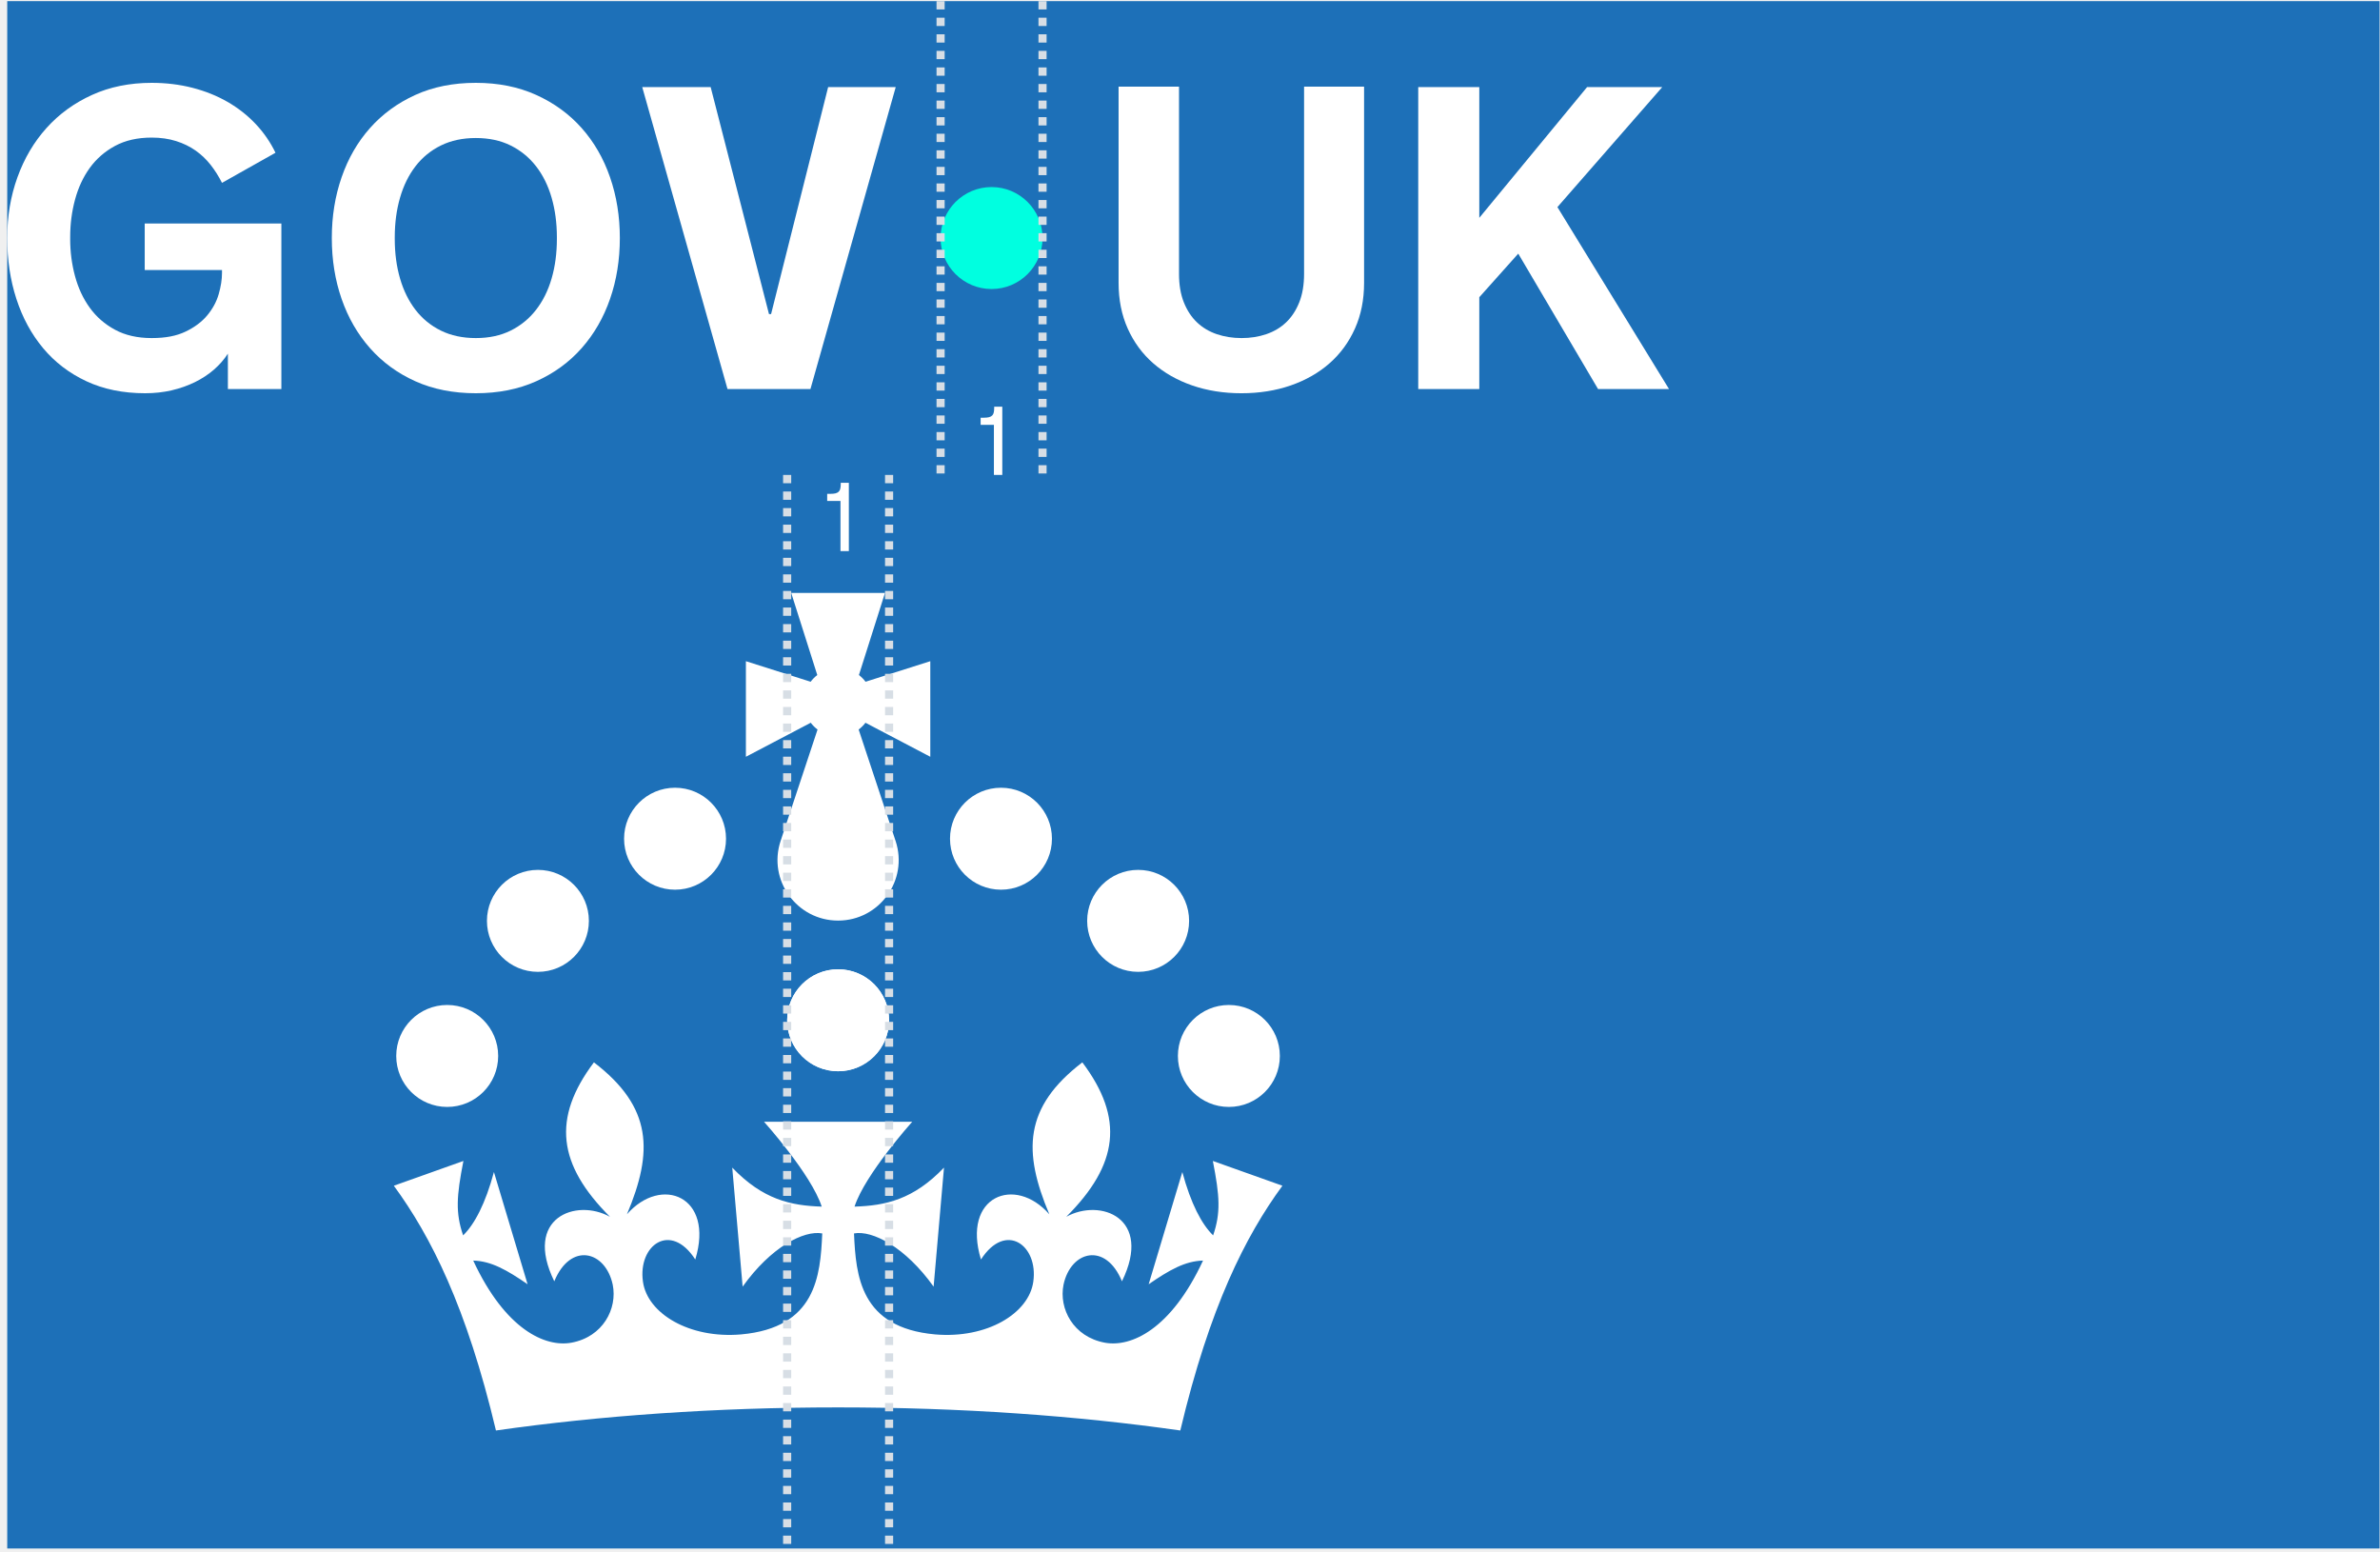
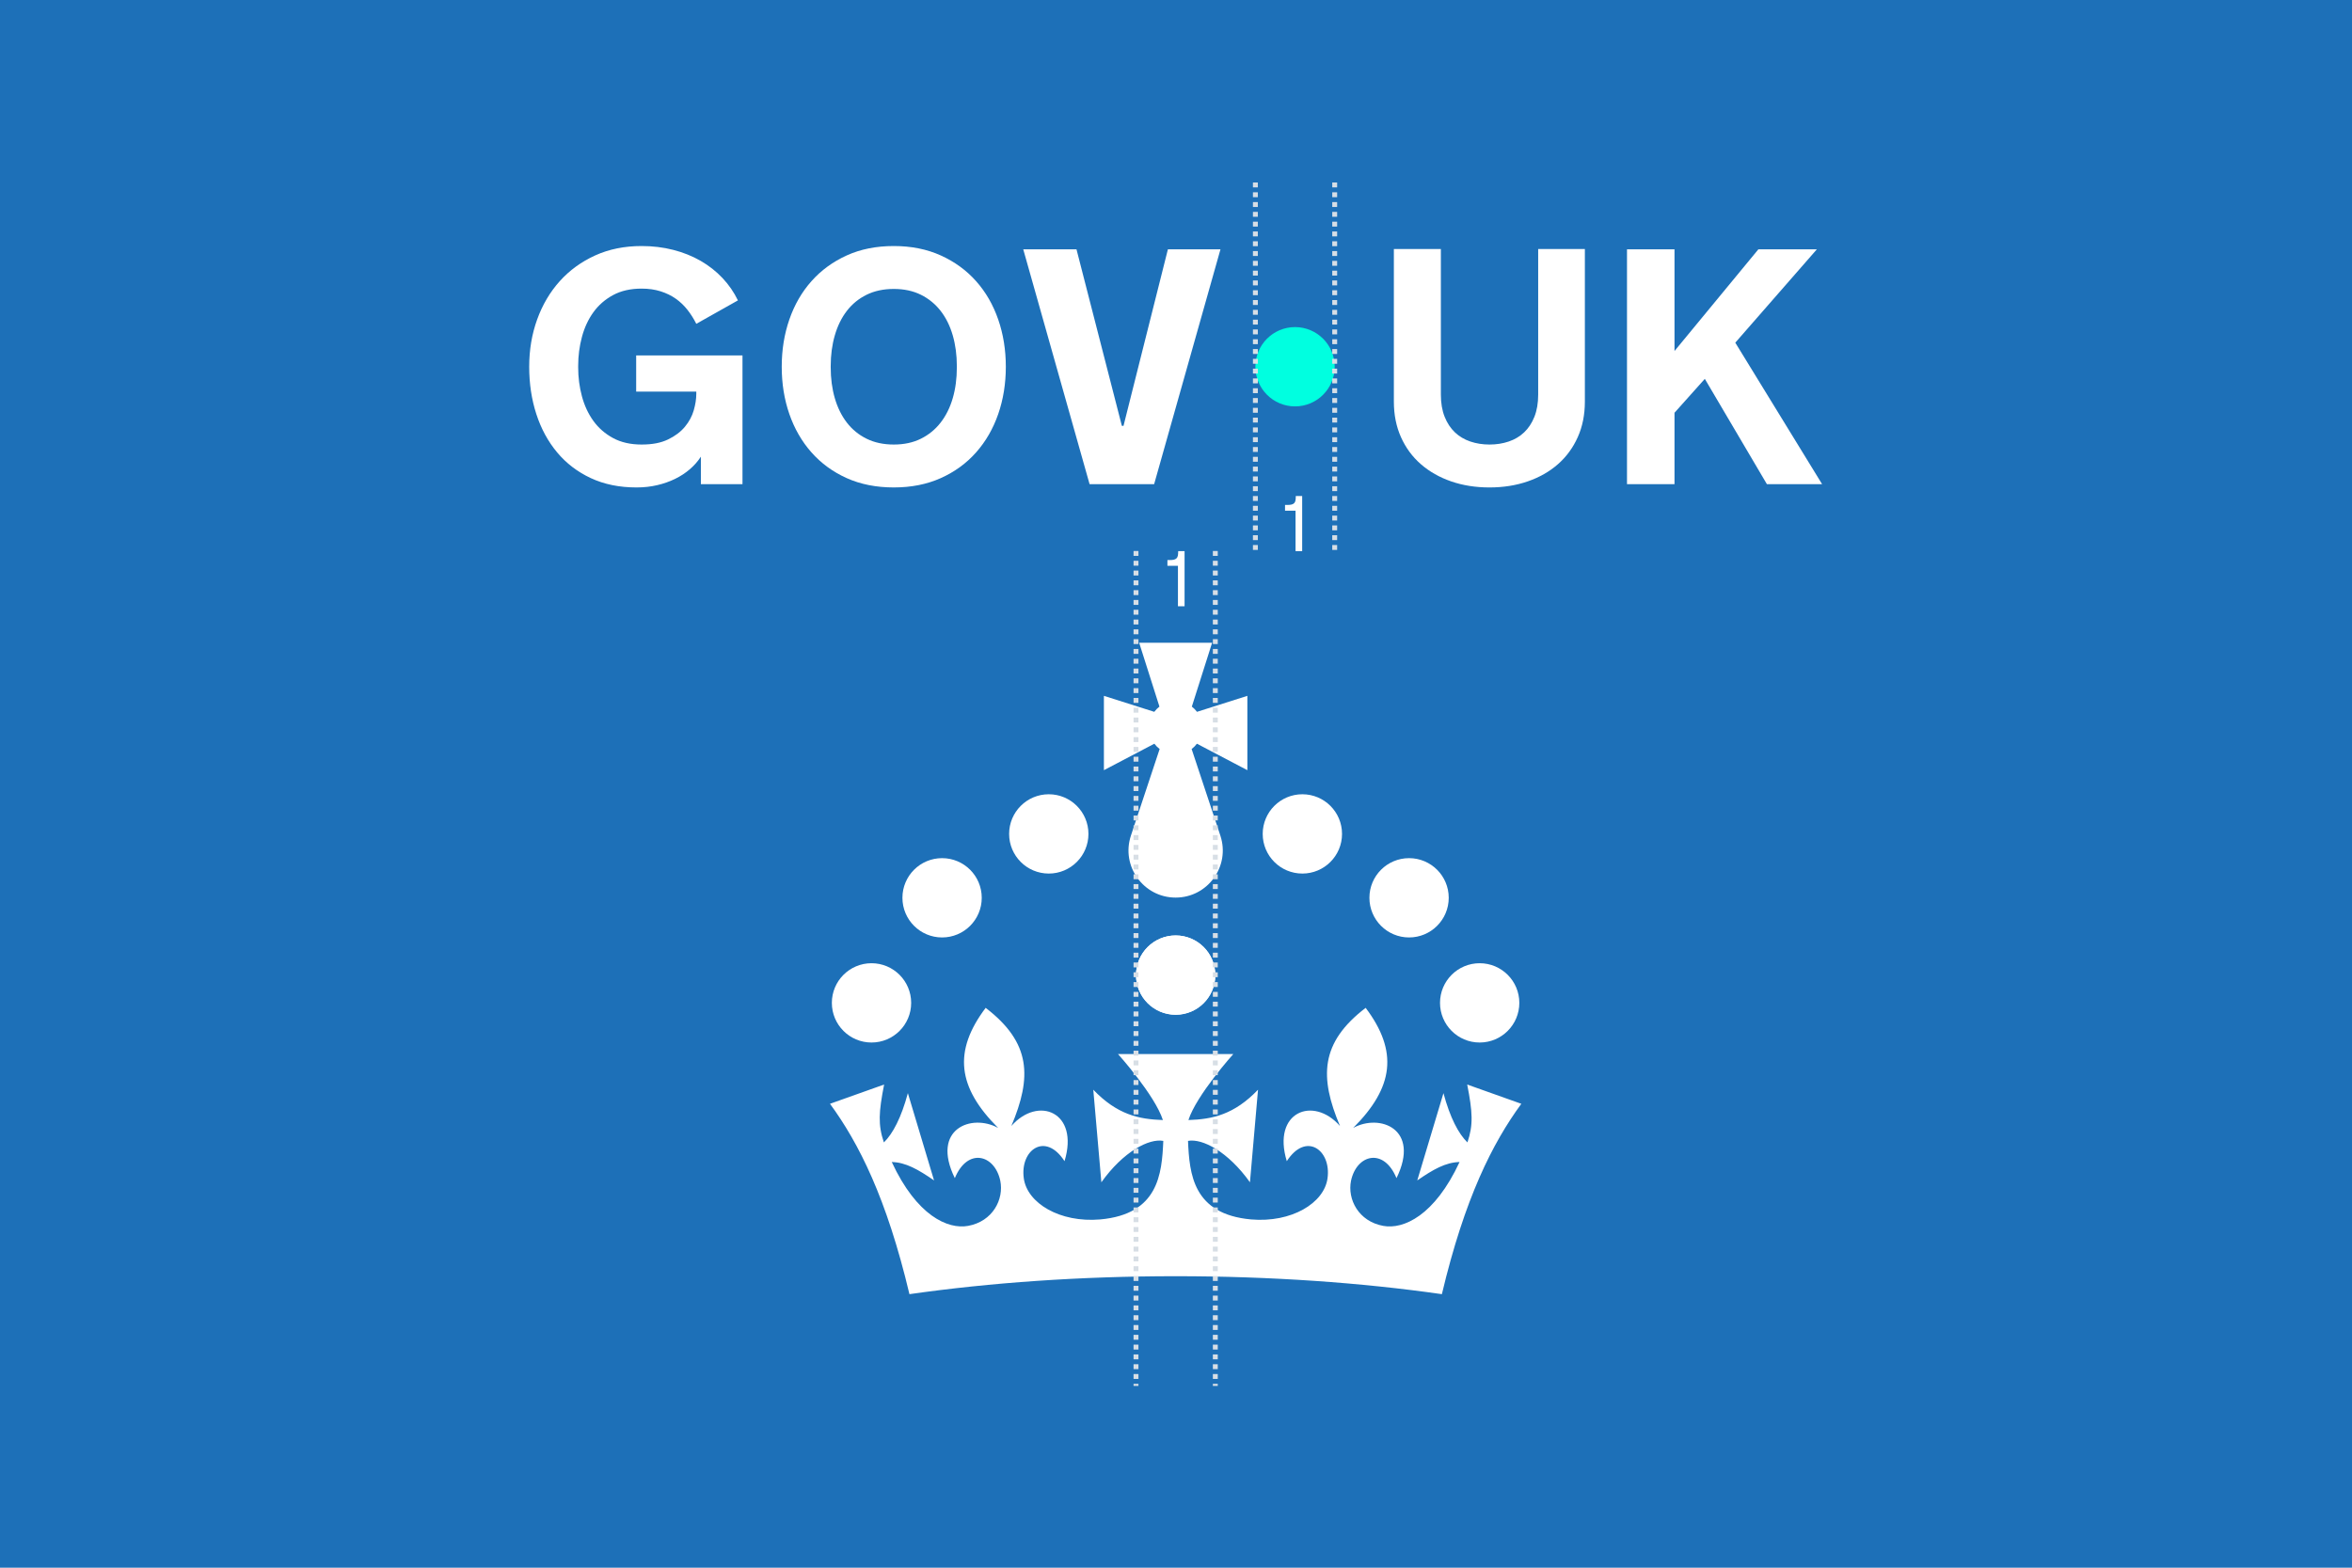
- <svg xmlns="http://www.w3.org/2000/svg" width="293" height="191" viewBox="0 0 293 191" fill="none">
-   <rect x="0.89" y="0.141" width="292.054" height="190.463" fill="#1D70B8" />
-   <path d="M121.088 51.418C121.361 51.418 121.584 51.397 121.756 51.353C121.928 51.307 122.061 51.234 122.154 51.137C122.248 51.039 122.311 50.914 122.342 50.762C122.377 50.605 122.395 50.416 122.395 50.193V50.059H123.391V58.461H122.359V52.291H120.725V51.418H121.088Z" fill="white" />
-   <path d="M102.198 60.789C102.472 60.789 102.694 60.768 102.866 60.725C103.038 60.678 103.171 60.605 103.265 60.508C103.358 60.41 103.421 60.285 103.452 60.133C103.487 59.977 103.505 59.787 103.505 59.565V59.43H104.501V67.832H103.47V61.662H101.835V60.789H102.198Z" fill="white" />
-   <path d="M122.071 35.576C125.536 35.576 128.346 32.766 128.346 29.3C128.346 25.835 125.536 23.025 122.071 23.025C118.605 23.025 115.795 25.835 115.795 29.3C115.795 32.766 118.605 35.576 122.071 35.576Z" fill="#00FFE0" />
-   <path d="M8.639 29.404C8.639 30.994 8.838 32.524 9.236 33.992C9.633 35.461 10.237 36.757 11.05 37.88C11.862 39.004 12.899 39.907 14.161 40.589C15.422 41.272 16.926 41.613 18.671 41.613C20.417 41.613 21.743 41.346 22.858 40.81C23.972 40.274 24.862 39.605 25.528 38.801C26.192 37.997 26.659 37.129 26.927 36.196C27.195 35.263 27.329 34.399 27.329 33.604V33.241H17.816V27.513H34.639V47.886H28.055V43.531C27.588 44.257 27.009 44.918 26.319 45.514C25.627 46.11 24.85 46.62 23.985 47.043C23.121 47.467 22.174 47.8 21.147 48.042C20.119 48.283 19.025 48.404 17.868 48.404C15.155 48.404 12.744 47.912 10.636 46.927C8.528 45.942 6.752 44.586 5.309 42.857C3.866 41.13 2.769 39.108 2.017 36.792C1.266 34.477 0.89 31.98 0.89 29.3C0.89 26.621 1.309 24.147 2.147 21.823C2.985 19.499 4.177 17.477 5.725 15.758C7.271 14.038 9.137 12.682 11.323 11.688C13.509 10.694 15.959 10.197 18.672 10.197C20.434 10.197 22.107 10.4 23.687 10.806C25.269 11.213 26.712 11.791 28.016 12.543C29.321 13.294 30.474 14.202 31.477 15.264C32.478 16.327 33.291 17.507 33.914 18.803L27.329 22.509C26.932 21.714 26.465 20.976 25.93 20.292C25.393 19.611 24.776 19.022 24.077 18.53C23.377 18.037 22.578 17.649 21.679 17.364C20.78 17.079 19.778 16.936 18.673 16.936C16.927 16.936 15.424 17.278 14.162 17.96C12.9 18.643 11.864 19.545 11.051 20.669C10.239 21.792 9.635 23.093 9.237 24.57C8.839 26.048 8.641 27.573 8.641 29.145V29.404H8.639Z" fill="white" />
-   <path d="M58.578 10.197C61.343 10.197 63.823 10.694 66.018 11.688C68.212 12.682 70.075 14.038 71.604 15.758C73.133 17.477 74.3 19.499 75.103 21.823C75.907 24.147 76.308 26.64 76.308 29.3C76.308 31.961 75.907 34.477 75.103 36.792C74.3 39.108 73.133 41.13 71.604 42.857C70.075 44.585 68.213 45.942 66.018 46.927C63.824 47.912 61.343 48.404 58.578 48.404C55.814 48.404 53.312 47.912 51.126 46.927C48.94 45.942 47.083 44.586 45.554 42.857C44.024 41.13 42.858 39.108 42.054 36.792C41.251 34.477 40.849 31.98 40.849 29.3C40.849 26.621 41.251 24.147 42.054 21.823C42.858 19.499 44.024 17.477 45.554 15.758C47.083 14.038 48.94 12.682 51.126 11.688C53.312 10.694 55.796 10.197 58.578 10.197ZM58.578 41.613C60.203 41.613 61.633 41.307 62.868 40.693C64.103 40.08 65.145 39.229 65.991 38.14C66.838 37.051 67.478 35.764 67.909 34.278C68.341 32.792 68.558 31.168 68.558 29.405V29.197C68.558 27.452 68.341 25.832 67.909 24.337C67.478 22.843 66.838 21.55 65.991 20.462C65.145 19.374 64.103 18.523 62.868 17.909C61.633 17.296 60.203 16.989 58.578 16.989C56.954 16.989 55.52 17.296 54.275 17.909C53.031 18.523 51.99 19.374 51.152 20.462C50.314 21.55 49.679 22.843 49.247 24.337C48.815 25.832 48.599 27.452 48.599 29.197V29.405C48.599 31.168 48.815 32.792 49.247 34.278C49.679 35.764 50.314 37.051 51.152 38.14C51.99 39.229 53.031 40.08 54.275 40.693C55.52 41.307 56.954 41.613 58.578 41.613Z" fill="white" />
-   <path d="M89.562 47.886L79.064 10.717H87.489L94.669 38.659H94.928L101.953 10.717H110.273L99.775 47.886H89.562H89.562Z" fill="white" />
-   <path d="M152.846 41.614C153.934 41.614 154.95 41.454 155.891 41.134C156.833 40.815 157.645 40.331 158.328 39.683C159.01 39.034 159.55 38.215 159.948 37.22C160.345 36.227 160.544 35.056 160.544 33.708V10.664H167.931V34.822C167.931 36.896 167.556 38.771 166.805 40.447C166.054 42.123 165.01 43.549 163.671 44.724C162.333 45.9 160.74 46.806 158.893 47.446C157.046 48.084 155.026 48.405 152.833 48.405C150.641 48.405 148.62 48.084 146.773 47.446C144.925 46.806 143.329 45.899 141.981 44.724C140.634 43.549 139.586 42.124 138.834 40.447C138.083 38.771 137.708 36.895 137.708 34.822V10.664H145.147V33.708C145.147 35.056 145.346 36.226 145.743 37.219C146.141 38.214 146.681 39.034 147.363 39.682C148.046 40.33 148.858 40.814 149.8 41.134C150.742 41.453 151.758 41.613 152.846 41.613V41.614Z" fill="white" />
-   <path d="M174.598 10.717H182.115V26.813L195.387 10.717H204.64L191.732 25.491L205.47 47.886H196.735L186.911 31.219L182.115 36.585V47.886H174.598V10.717Z" fill="white" />
-   <path d="M83.105 109.513C86.57 109.513 89.38 106.704 89.38 103.238C89.38 99.772 86.57 96.963 83.105 96.963C79.639 96.963 76.83 99.772 76.83 103.238C76.83 106.704 79.639 109.513 83.105 109.513Z" fill="white" />
-   <path d="M66.222 119.624C69.688 119.624 72.497 116.815 72.497 113.349C72.497 109.884 69.688 107.074 66.222 107.074C62.756 107.074 59.947 109.884 59.947 113.349C59.947 116.815 62.756 119.624 66.222 119.624Z" fill="white" />
-   <path d="M55.055 136.253C58.521 136.253 61.33 133.444 61.33 129.978C61.33 126.513 58.521 123.703 55.055 123.703C51.589 123.703 48.78 126.513 48.78 129.978C48.78 133.444 51.589 136.253 55.055 136.253Z" fill="white" />
-   <path d="M103.18 131.859C106.646 131.859 109.455 129.049 109.455 125.584C109.455 122.118 106.646 119.309 103.18 119.309C99.714 119.309 96.905 122.118 96.905 125.584C96.905 129.049 99.714 131.859 103.18 131.859Z" fill="white" />
-   <path d="M123.23 109.513C126.696 109.513 129.505 106.704 129.505 103.238C129.505 99.772 126.696 96.963 123.23 96.963C119.765 96.963 116.955 99.772 116.955 103.238C116.955 106.704 119.765 109.513 123.23 109.513Z" fill="white" />
-   <path d="M140.115 119.624C143.581 119.624 146.39 116.815 146.39 113.349C146.39 109.884 143.581 107.074 140.115 107.074C136.649 107.074 133.84 109.884 133.84 113.349C133.84 116.815 136.649 119.624 140.115 119.624Z" fill="white" />
-   <path d="M151.285 136.253C154.751 136.253 157.561 133.444 157.561 129.978C157.561 126.513 154.751 123.703 151.285 123.703C147.82 123.703 145.01 126.513 145.01 129.978C145.01 133.444 147.82 136.253 151.285 136.253Z" fill="white" />
-   <path d="M103.18 131.859C106.646 131.859 109.455 129.049 109.455 125.584C109.455 122.118 106.646 119.309 103.18 119.309C99.714 119.309 96.905 122.118 96.905 125.584C96.905 129.049 99.714 131.859 103.18 131.859Z" fill="white" />
-   <path d="M105.708 89.799C106.025 89.561 106.307 89.279 106.546 88.962L114.528 93.152V81.386L106.557 83.917C106.325 83.606 106.049 83.328 105.741 83.09L108.949 72.986H97.407L100.615 83.09C100.306 83.326 100.032 83.604 99.798 83.917L91.827 81.386V93.152L99.81 88.962C100.048 89.279 100.33 89.561 100.648 89.799L96.1 103.511C94.499 108.338 98.093 113.315 103.178 113.315C108.262 113.315 111.856 108.338 110.255 103.511L105.708 89.799Z" fill="white" />
-   <path d="M112.301 138.08C112.301 138.08 106.473 144.566 105.201 148.523C109.016 148.403 112.443 147.66 116.215 143.722L114.937 158.373C111.465 153.502 107.393 151.402 105.136 151.823C105.365 157.073 105.914 163.416 115.108 164.251C121.523 164.808 126.673 161.657 127.209 157.759C127.845 153.28 123.809 150.317 120.766 155.032C118.387 147.23 124.96 144.636 129.181 149.466C125.931 141.767 126.017 136.297 133.246 130.766C138.432 137.66 137.697 143.359 131.268 149.775C135.453 147.459 141.953 149.896 138.124 157.717C136.125 152.852 131.831 153.939 130.931 158.124C130.331 161.081 132.125 164.559 136.025 165.273C139.225 165.859 144.153 163.673 148.104 155.164C145.882 155.221 143.932 156.343 141.411 158.079L145.555 144.265C146.598 148.142 147.934 150.688 149.348 152.064C150.298 149.273 150.162 147.25 149.313 142.902L157.878 145.951C153.328 152.158 148.92 160.868 145.306 176.079C132.563 174.26 118.297 173.238 103.181 173.238C88.066 173.238 73.8 174.261 61.056 176.079C57.442 160.866 53.034 152.156 48.484 145.951L57.05 142.902C56.199 147.25 56.065 149.273 57.014 152.064C58.428 150.688 59.764 148.142 60.807 144.265L64.951 158.079C62.43 156.342 60.48 155.221 58.258 155.164C62.209 163.673 67.137 165.858 70.338 165.273C74.238 164.559 76.03 161.081 75.431 158.124C74.531 153.939 70.239 152.852 68.238 157.717C64.409 149.896 70.909 147.458 75.094 149.775C68.666 143.359 67.929 137.659 73.117 130.766C80.345 136.296 80.431 141.766 77.182 149.466C81.403 144.637 87.975 147.23 85.596 155.032C82.553 150.317 78.517 153.28 79.153 157.759C79.689 161.659 84.839 164.809 91.254 164.251C100.448 163.416 100.998 157.073 101.226 151.823C98.969 151.402 94.898 153.501 91.425 158.373L90.147 143.722C93.919 147.66 97.348 148.401 101.161 148.523C99.889 144.566 94.061 138.08 94.061 138.08H112.306H112.301Z" fill="white" />
-   <path d="M128.346 0.141L128.346 58.461" stroke="#D7DEE5" stroke-dasharray="1.02 1.02" />
-   <path d="M109.456 58.461L109.456 190.604" stroke="#D7DEE5" stroke-dasharray="1.02 1.02" />
-   <path d="M115.795 0.141L115.795 58.461" stroke="#D7DEE5" stroke-dasharray="1.02 1.02" />
-   <path d="M96.905 58.461L96.905 190.604" stroke="#D7DEE5" stroke-dasharray="1.02 1.02" />
+ <svg xmlns="http://www.w3.org/2000/svg" width="1920" height="1280" viewBox="0 0 1920 1280" fill="none">
+   <g clip-path="url(#clip0_1021_119)">
+     <rect width="1920" height="1280" fill="white" />
+     <path d="M1920 0H0V1280H1920V0Z" fill="#1D70B8" />
+     <path d="M1050.91 412.28C1052.34 412.28 1053.51 412.165 1054.41 411.935C1055.32 411.684 1056.02 411.297 1056.5 410.774C1057 410.251 1057.33 409.582 1057.49 408.766C1057.68 407.929 1057.77 406.914 1057.77 405.722V405H1063V450H1057.58V416.956H1049V412.28H1050.91Z" fill="white" />
+     <path d="M954.906 457.281C956.345 457.281 957.511 457.165 958.414 456.935C959.317 456.684 960.016 456.297 960.509 455.774C960.998 455.251 961.329 454.582 961.491 453.766C961.675 452.929 961.77 451.914 961.77 450.722V450H967V495H961.586V461.956H953V457.281H954.906Z" fill="white" />
+     <path d="M1057.18 331.809C1075.05 331.809 1089.55 317.315 1089.55 299.436C1089.55 281.557 1075.05 267.062 1057.18 267.062C1039.3 267.062 1024.8 281.557 1024.8 299.436C1024.8 317.315 1039.3 331.809 1057.18 331.809Z" fill="#00FFE0" />
+     <path d="M471.981 299.972C471.981 308.172 473.006 316.064 475.058 323.641C477.105 331.218 480.225 337.904 484.418 343.698C488.609 349.495 493.955 354.153 500.465 357.674C506.974 361.194 514.731 362.958 523.736 362.958C532.741 362.958 539.583 361.576 545.335 358.813C551.083 356.05 555.676 352.595 559.109 348.447C562.538 344.302 564.945 339.824 566.33 335.01C567.711 330.196 568.4 325.738 568.4 321.635V319.764H519.323V290.212H606.111V395.319H572.147V372.851C569.74 376.597 566.751 380.007 563.188 383.083C559.621 386.157 555.61 388.789 551.149 390.971C546.69 393.156 541.808 394.874 536.506 396.122C531.202 397.369 525.562 397.993 519.592 397.993C505.593 397.993 493.158 395.452 482.282 390.37C471.406 385.288 462.244 378.292 454.801 369.376C447.357 360.463 441.697 350.031 437.817 338.083C433.94 326.139 432 313.258 432 299.436C432 285.614 434.162 272.85 438.487 260.86C442.811 248.871 448.961 238.438 456.943 229.568C464.923 220.697 474.548 213.701 485.826 208.573C497.104 203.445 509.74 200.882 523.739 200.882C532.832 200.882 541.458 201.93 549.614 204.024C557.772 206.12 565.216 209.106 571.947 212.982C578.676 216.859 584.627 221.543 589.8 227.024C594.967 232.504 599.161 238.592 602.372 245.278L568.404 264.397C566.353 260.298 563.946 256.487 561.182 252.963C558.416 249.445 555.232 246.411 551.622 243.87C548.01 241.329 543.888 239.324 539.254 237.854C534.616 236.384 529.445 235.646 523.742 235.646C514.738 235.646 506.981 237.41 500.471 240.93C493.962 244.451 488.615 249.109 484.425 254.906C480.234 260.7 477.115 267.408 475.064 275.032C473.013 282.655 471.987 290.526 471.987 298.632V299.972H471.981Z" fill="white" />
+     <path d="M729.616 200.882C743.879 200.882 756.672 203.445 767.996 208.573C779.316 213.701 788.925 220.697 796.816 229.568C804.704 238.438 810.724 248.871 814.868 260.86C819.013 272.85 821.084 285.712 821.084 299.436C821.084 313.16 819.013 326.139 814.868 338.083C810.724 350.031 804.704 360.463 796.816 369.376C788.929 378.289 779.32 385.288 767.996 390.37C756.676 395.452 743.879 397.993 729.616 397.993C715.352 397.993 702.445 395.452 691.17 390.37C679.892 385.288 670.309 378.292 662.421 369.376C654.53 360.463 648.514 350.031 644.369 338.083C640.224 326.139 638.15 313.258 638.15 299.436C638.15 285.614 640.224 272.85 644.369 260.86C648.514 248.871 654.53 238.438 662.421 229.568C670.309 220.697 679.892 213.701 691.17 208.573C702.448 203.445 715.261 200.882 729.616 200.882ZM729.616 362.958C737.996 362.958 745.375 361.377 751.747 358.209C758.119 355.048 763.495 350.655 767.859 345.04C772.229 339.423 775.528 332.782 777.755 325.114C779.983 317.448 781.099 309.067 781.099 299.975V298.904C781.099 289.899 779.983 281.541 777.755 273.83C775.528 266.119 772.229 259.452 767.859 253.838C763.492 248.224 758.119 243.834 751.747 240.666C745.375 237.504 737.996 235.92 729.616 235.92C721.235 235.92 713.837 237.504 707.415 240.666C700.998 243.834 695.628 248.224 691.304 253.838C686.979 259.452 683.703 266.122 681.476 273.83C679.248 281.541 678.131 289.899 678.131 298.904V299.975C678.131 309.067 679.248 317.448 681.476 325.114C683.703 332.782 686.979 339.42 691.304 345.04C695.628 350.655 700.998 355.048 707.415 358.209C713.837 361.377 721.235 362.958 729.616 362.958Z" fill="white" />
+     <path d="M889.462 395.321L835.303 203.562H878.765L915.81 347.715H917.145L953.387 203.562H996.31L942.151 395.321H889.462Z" fill="white" />
+     <path d="M1215.94 362.96C1221.56 362.96 1226.8 362.137 1231.65 360.487C1236.51 358.837 1240.7 356.343 1244.22 352.998C1247.74 349.653 1250.53 345.424 1252.58 340.293C1254.63 335.168 1255.66 329.129 1255.66 322.176V203.291H1293.77V327.921C1293.77 338.621 1291.83 348.295 1287.96 356.94C1284.08 365.589 1278.7 372.944 1271.79 379.006C1264.89 385.071 1256.67 389.748 1247.14 393.047C1237.61 396.342 1227.19 397.995 1215.88 397.995C1204.57 397.995 1194.14 396.342 1184.61 393.047C1175.08 389.748 1166.84 385.067 1159.89 379.006C1152.94 372.944 1147.53 365.592 1143.65 356.94C1139.78 348.295 1137.85 338.617 1137.85 327.921V203.291H1176.22V322.173C1176.22 329.126 1177.25 335.165 1179.3 340.29C1181.35 345.42 1184.14 349.65 1187.66 352.995C1191.18 356.339 1195.37 358.834 1200.23 360.484C1205.09 362.133 1210.33 362.96 1215.94 362.96Z" fill="white" />
+     <path d="M1328.16 203.562H1366.94V286.603L1435.41 203.562H1483.15L1416.56 279.783L1487.43 395.321H1442.37L1391.69 309.335L1366.94 337.015V395.321H1328.16V203.562Z" fill="white" />
+     <path d="M856.149 713.253C874.029 713.253 888.523 698.761 888.523 680.88C888.523 663.001 874.029 648.507 856.149 648.507C838.27 648.507 823.775 663.001 823.775 680.88C823.775 698.761 838.27 713.253 856.149 713.253Z" fill="white" />
+     <path d="M769.05 765.417C786.929 765.417 801.423 750.925 801.423 733.044C801.423 715.168 786.929 700.671 769.05 700.671C751.17 700.671 736.676 715.168 736.676 733.044C736.676 750.925 751.17 765.417 769.05 765.417Z" fill="white" />
+     <path d="M711.438 851.206C729.317 851.206 743.812 836.714 743.812 818.833C743.812 800.957 729.317 786.46 711.438 786.46C693.559 786.46 679.064 800.957 679.064 818.833C679.064 836.714 693.559 851.206 711.438 851.206Z" fill="white" />
+     <path d="M959.716 828.535C977.597 828.535 992.088 814.038 992.088 796.162C992.088 778.281 977.597 763.789 959.716 763.789C941.836 763.789 927.342 778.281 927.342 796.162C927.342 814.038 941.836 828.535 959.716 828.535Z" fill="white" />
+     <path d="M1063.16 713.253C1081.04 713.253 1095.53 698.761 1095.53 680.88C1095.53 663.001 1081.04 648.507 1063.16 648.507C1045.28 648.507 1030.78 663.001 1030.78 680.88C1030.78 698.761 1045.28 713.253 1063.16 713.253Z" fill="white" />
+     <path d="M1150.26 765.417C1168.14 765.417 1182.64 750.925 1182.64 733.044C1182.64 715.168 1168.14 700.671 1150.26 700.671C1132.38 700.671 1117.89 715.168 1117.89 733.044C1117.89 750.925 1132.38 765.417 1150.26 765.417Z" fill="white" />
+     <path d="M1207.89 851.206C1225.77 851.206 1240.27 836.714 1240.27 818.833C1240.27 800.957 1225.77 786.46 1207.89 786.46C1190.02 786.46 1175.52 800.957 1175.52 818.833C1175.52 836.714 1190.02 851.206 1207.89 851.206Z" fill="white" />
+     <path d="M959.716 828.535C977.597 828.535 992.088 814.038 992.088 796.162C992.088 778.281 977.597 763.789 959.716 763.789C941.836 763.789 927.342 778.281 927.342 796.162C927.342 814.038 941.836 828.535 959.716 828.535Z" fill="white" />
+     <path d="M972.758 611.55C974.394 610.319 975.848 608.865 977.081 607.228L1018.26 628.847V568.148L977.138 581.201C975.941 579.596 974.517 578.162 972.928 576.937L989.479 524.811H929.931L946.483 576.937C944.889 578.155 943.476 579.59 942.271 581.201L901.146 568.148V628.847L942.329 607.228C943.558 608.865 945.013 610.319 946.654 611.55L923.192 682.288C914.933 707.191 933.474 732.868 959.706 732.868C985.934 732.868 1004.48 707.191 996.216 682.288L972.758 611.55Z" fill="white" />
+     <path d="M1006.77 860.629C1006.77 860.629 976.705 894.09 970.143 914.505C989.824 913.886 1007.5 910.052 1026.96 889.736L1020.37 965.321C1002.46 940.191 981.451 929.357 969.807 931.529C970.989 958.614 973.821 991.338 1021.25 995.646C1054.35 998.519 1080.92 982.263 1083.68 962.153C1086.96 939.046 1066.14 923.76 1050.44 948.085C1038.17 907.834 1072.08 894.452 1093.86 919.37C1077.09 879.65 1077.53 851.431 1114.83 822.896C1141.58 858.462 1137.79 887.863 1104.62 920.964C1126.21 909.015 1159.75 921.588 1139.99 961.937C1129.68 936.838 1107.53 942.446 1102.88 964.036C1099.79 979.292 1109.04 997.235 1129.16 1000.92C1145.67 1003.94 1171.1 992.664 1191.48 948.766C1180.02 949.06 1169.96 954.848 1156.95 963.804L1178.33 892.538C1183.71 912.539 1190.6 925.674 1197.9 932.773C1202.8 918.374 1202.1 907.937 1197.72 885.506L1241.9 901.236C1218.43 933.258 1195.69 978.193 1177.04 1056.67C1111.3 1047.28 1037.71 1042.01 959.721 1042.01C881.745 1042.01 808.142 1047.29 742.4 1056.67C723.753 978.182 701.014 933.247 677.541 901.236L721.73 885.506C717.342 907.937 716.647 918.374 721.546 932.773C728.842 925.674 735.733 912.539 741.116 892.538L762.493 963.804C749.486 954.843 739.426 949.06 727.965 948.766C748.346 992.664 773.772 1003.94 790.282 1000.92C810.402 997.235 819.65 979.292 816.559 964.036C811.915 942.446 789.772 936.838 779.45 961.937C759.697 921.588 793.23 909.01 814.823 920.964C781.657 887.863 777.858 858.457 804.619 822.896C841.911 851.425 842.357 879.645 825.59 919.37C847.367 894.457 881.274 907.834 869 948.085C853.301 923.76 832.48 939.046 835.761 962.153C838.525 982.273 865.096 998.524 898.19 995.646C945.622 991.338 948.459 958.614 949.636 931.529C937.991 929.357 916.987 940.186 899.075 965.321L892.479 889.736C911.938 910.052 929.627 913.875 949.3 914.505C942.74 894.09 912.671 860.629 912.671 860.629H1006.8H1006.77Z" fill="white" />
+     <path d="M1089.55 149V449.875" stroke="#D7DEE5" stroke-width="4" stroke-dasharray="4 4" />
+     <path d="M992.094 449.875V1131.6" stroke="#D7DEE5" stroke-width="4" stroke-dasharray="4 4" />
+     <path d="M1024.8 149V449.875" stroke="#D7DEE5" stroke-width="4" stroke-dasharray="4 4" />
+     <path d="M927.344 449.875V1131.6" stroke="#D7DEE5" stroke-width="4" stroke-dasharray="4 4" />
+   </g>
+   <defs>
+     <clipPath id="clip0_1021_119">
+       <rect width="1920" height="1280" fill="white" />
+     </clipPath>
+   </defs>
</svg>
